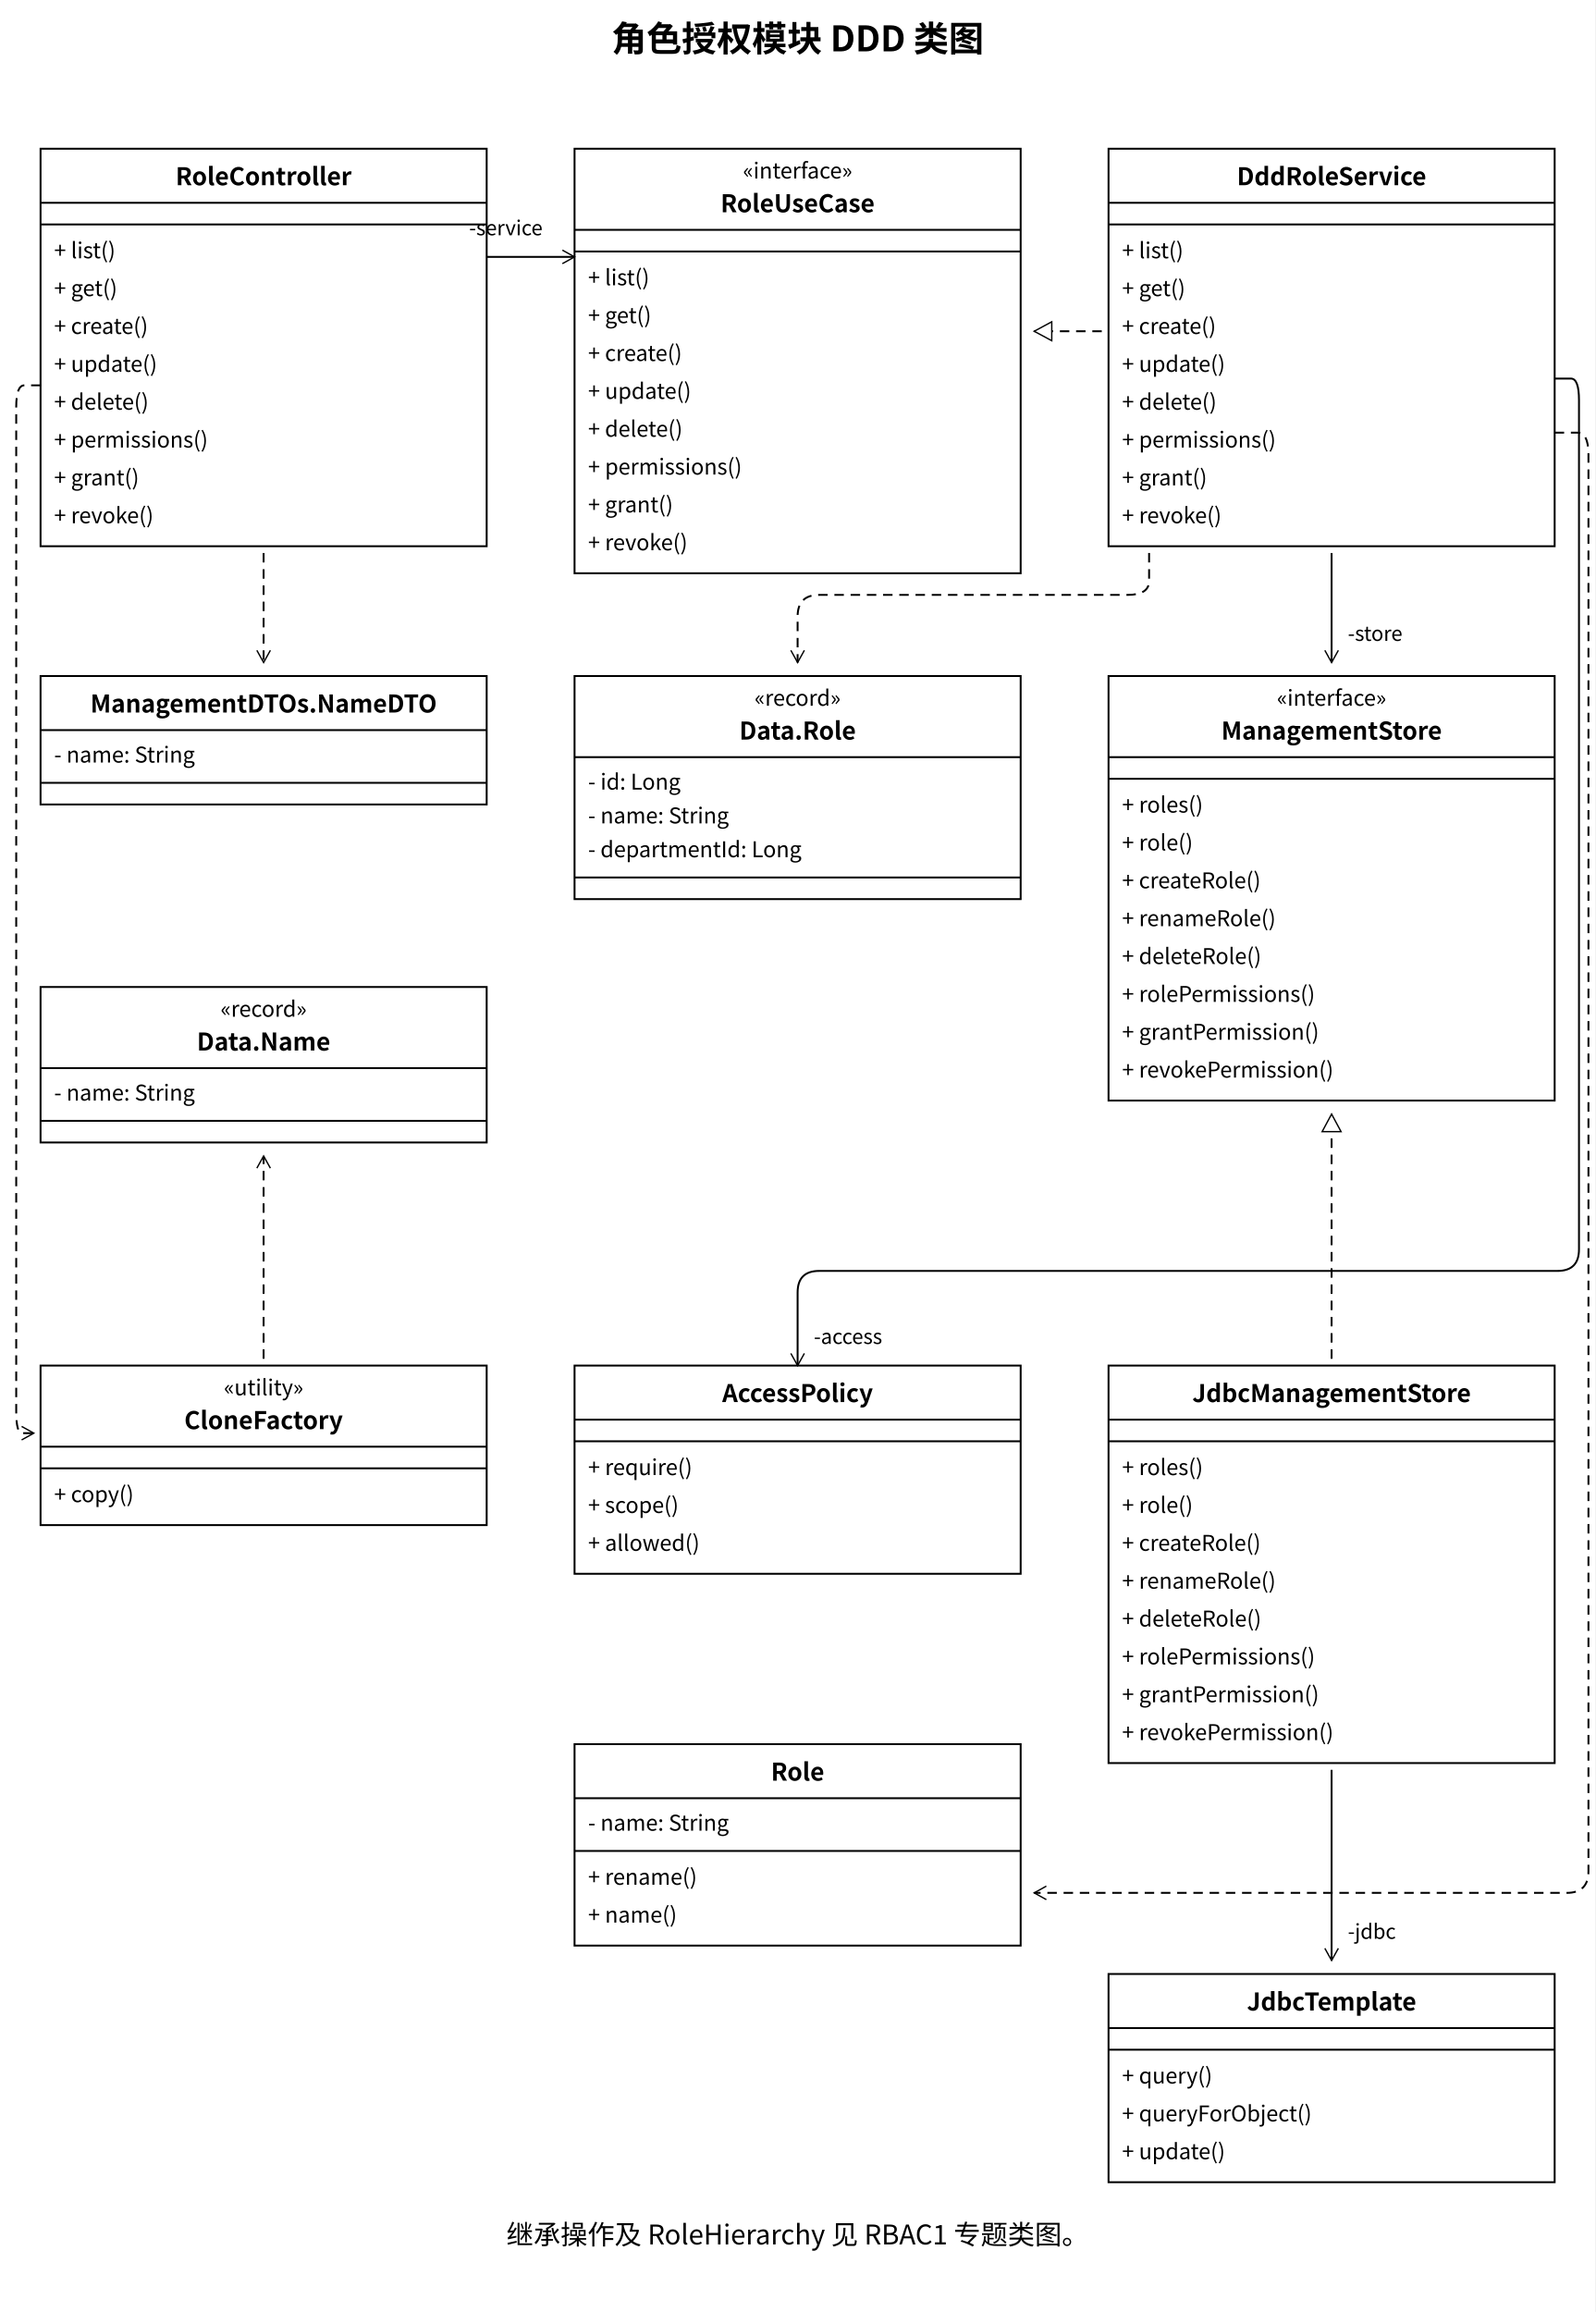
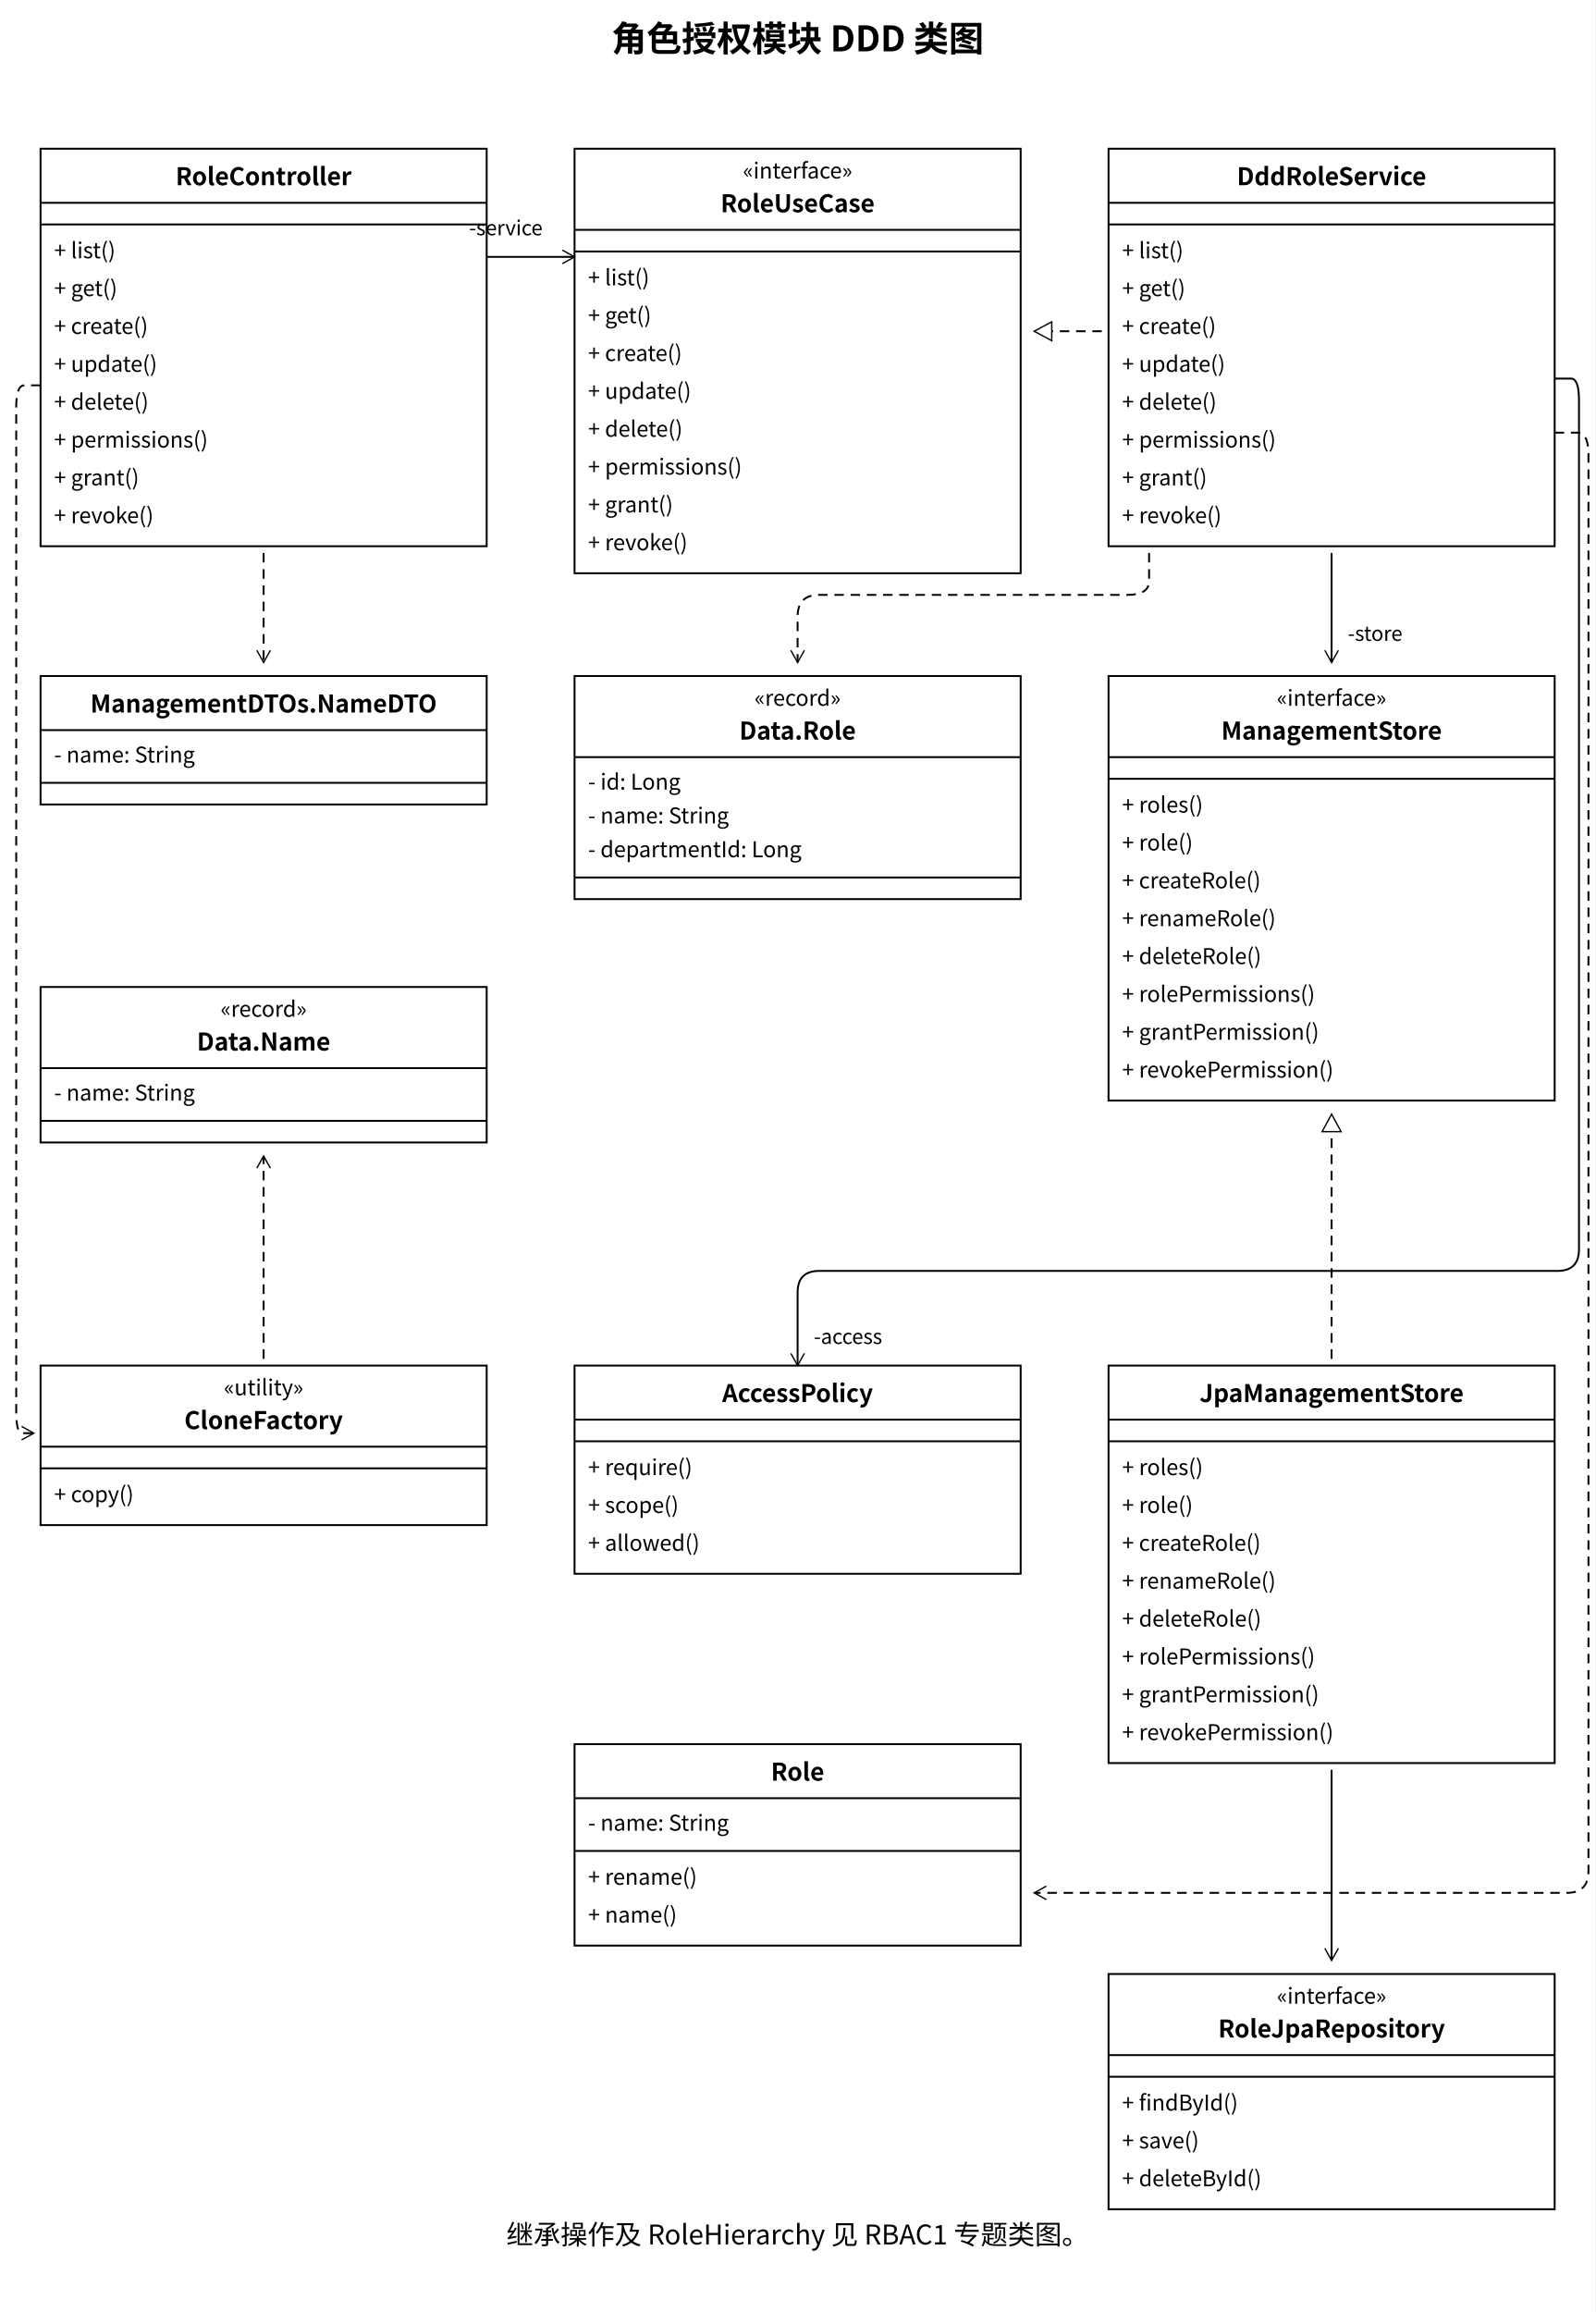
<svg xmlns="http://www.w3.org/2000/svg" width="1180" height="1710" viewBox="0 0 1180 1710">
  <style>text{font-family:'PingFang SC','Microsoft YaHei','Noto Sans CJK SC',system-ui,sans-serif;fill:black}</style>
  <defs>
    <marker id="open" markerWidth="12" markerHeight="12" refX="10" refY="6" orient="auto" markerUnits="userSpaceOnUse">
      <path d="M1,1 L10,6 L1,11" fill="none" stroke="black" />
    </marker>
    <marker id="filled" markerWidth="12" markerHeight="12" refX="10" refY="6" orient="auto" markerUnits="userSpaceOnUse">
      <path d="M1,1 L10,6 L1,11 Z" fill="black" />
    </marker>
    <marker id="triangle" markerWidth="16" markerHeight="16" refX="14" refY="8" orient="auto" markerUnits="userSpaceOnUse">
      <path d="M1,1 L14,8 L1,15 Z" fill="white" stroke="black" />
    </marker>
  </defs>
  <rect width="100%" height="100%" fill="white" />
  <text x="590.0" y="38" font-size="26" text-anchor="middle" font-weight="600">角色授权模块 DDD 类图</text>
  <rect x="30" y="110" width="330" height="294" rx="0" fill="white" stroke="black" stroke-width="1.4" />
  <text x="195.0" y="137" font-size="18" text-anchor="middle" font-weight="600">RoleController</text>
  <path d="M 30,150 L 360,150" fill="none" stroke="black" stroke-width="1.4" />
  <path d="M 30,166 L 360,166" fill="none" stroke="black" stroke-width="1.4" />
  <text x="40" y="191" font-size="16" text-anchor="start" font-weight="400">+ list()</text>
  <text x="40" y="219" font-size="16" text-anchor="start" font-weight="400">+ get()</text>
  <text x="40" y="247" font-size="16" text-anchor="start" font-weight="400">+ create()</text>
  <text x="40" y="275" font-size="16" text-anchor="start" font-weight="400">+ update()</text>
  <text x="40" y="303" font-size="16" text-anchor="start" font-weight="400">+ delete()</text>
  <text x="40" y="331" font-size="16" text-anchor="start" font-weight="400">+ permissions()</text>
  <text x="40" y="359" font-size="16" text-anchor="start" font-weight="400">+ grant()</text>
  <text x="40" y="387" font-size="16" text-anchor="start" font-weight="400">+ revoke()</text>
  <rect x="425" y="110" width="330" height="314" rx="0" fill="white" stroke="black" stroke-width="1.4" />
  <text x="590.0" y="132" font-size="16" text-anchor="middle" font-weight="400">«interface»</text>
  <text x="590.0" y="157" font-size="18" text-anchor="middle" font-weight="600">RoleUseCase</text>
  <path d="M 425,170 L 755,170" fill="none" stroke="black" stroke-width="1.4" />
  <path d="M 425,186 L 755,186" fill="none" stroke="black" stroke-width="1.4" />
  <text x="435" y="211" font-size="16" text-anchor="start" font-weight="400">+ list()</text>
  <text x="435" y="239" font-size="16" text-anchor="start" font-weight="400">+ get()</text>
  <text x="435" y="267" font-size="16" text-anchor="start" font-weight="400">+ create()</text>
  <text x="435" y="295" font-size="16" text-anchor="start" font-weight="400">+ update()</text>
  <text x="435" y="323" font-size="16" text-anchor="start" font-weight="400">+ delete()</text>
  <text x="435" y="351" font-size="16" text-anchor="start" font-weight="400">+ permissions()</text>
  <text x="435" y="379" font-size="16" text-anchor="start" font-weight="400">+ grant()</text>
  <text x="435" y="407" font-size="16" text-anchor="start" font-weight="400">+ revoke()</text>
  <rect x="820" y="110" width="330" height="294" rx="0" fill="white" stroke="black" stroke-width="1.4" />
  <text x="985.0" y="137" font-size="18" text-anchor="middle" font-weight="600">DddRoleService</text>
  <path d="M 820,150 L 1150,150" fill="none" stroke="black" stroke-width="1.4" />
  <path d="M 820,166 L 1150,166" fill="none" stroke="black" stroke-width="1.4" />
  <text x="830" y="191" font-size="16" text-anchor="start" font-weight="400">+ list()</text>
  <text x="830" y="219" font-size="16" text-anchor="start" font-weight="400">+ get()</text>
  <text x="830" y="247" font-size="16" text-anchor="start" font-weight="400">+ create()</text>
  <text x="830" y="275" font-size="16" text-anchor="start" font-weight="400">+ update()</text>
  <text x="830" y="303" font-size="16" text-anchor="start" font-weight="400">+ delete()</text>
  <text x="830" y="331" font-size="16" text-anchor="start" font-weight="400">+ permissions()</text>
  <text x="830" y="359" font-size="16" text-anchor="start" font-weight="400">+ grant()</text>
  <text x="830" y="387" font-size="16" text-anchor="start" font-weight="400">+ revoke()</text>
  <path d="M 360,190 L 425,190" fill="none" stroke="black" stroke-width="1.4" marker-end="url(#open)" />
  <text x="347" y="174" font-size="15" text-anchor="start" font-weight="400">-service</text>
  <path d="M 815,245 L 765,245" fill="none" stroke="black" stroke-width="1.4" stroke-dasharray="7 5" marker-end="url(#triangle)" />
  <rect x="30" y="500" width="330" height="95" rx="0" fill="white" stroke="black" stroke-width="1.4" />
  <text x="195.0" y="527" font-size="18" text-anchor="middle" font-weight="600">ManagementDTOs.NameDTO</text>
  <path d="M 30,540 L 360,540" fill="none" stroke="black" stroke-width="1.4" />
  <text x="40" y="564" font-size="16" text-anchor="start" font-weight="400">- name: String</text>
  <path d="M 30,579 L 360,579" fill="none" stroke="black" stroke-width="1.4" />
  <rect x="425" y="500" width="330" height="165" rx="0" fill="white" stroke="black" stroke-width="1.4" />
  <text x="590.0" y="522" font-size="16" text-anchor="middle" font-weight="400">«record»</text>
  <text x="590.0" y="547" font-size="18" text-anchor="middle" font-weight="600">Data.Role</text>
  <path d="M 425,560 L 755,560" fill="none" stroke="black" stroke-width="1.4" />
  <text x="435" y="584" font-size="16" text-anchor="start" font-weight="400">- id: Long</text>
  <text x="435" y="609" font-size="16" text-anchor="start" font-weight="400">- name: String</text>
  <text x="435" y="634" font-size="16" text-anchor="start" font-weight="400">- departmentId: Long</text>
  <path d="M 425,649 L 755,649" fill="none" stroke="black" stroke-width="1.4" />
  <rect x="820" y="500" width="330" height="314" rx="0" fill="white" stroke="black" stroke-width="1.4" />
  <text x="985.0" y="522" font-size="16" text-anchor="middle" font-weight="400">«interface»</text>
  <text x="985.0" y="547" font-size="18" text-anchor="middle" font-weight="600">ManagementStore</text>
  <path d="M 820,560 L 1150,560" fill="none" stroke="black" stroke-width="1.4" />
  <path d="M 820,576 L 1150,576" fill="none" stroke="black" stroke-width="1.4" />
  <text x="830" y="601" font-size="16" text-anchor="start" font-weight="400">+ roles()</text>
  <text x="830" y="629" font-size="16" text-anchor="start" font-weight="400">+ role()</text>
  <text x="830" y="657" font-size="16" text-anchor="start" font-weight="400">+ createRole()</text>
  <text x="830" y="685" font-size="16" text-anchor="start" font-weight="400">+ renameRole()</text>
  <text x="830" y="713" font-size="16" text-anchor="start" font-weight="400">+ deleteRole()</text>
  <text x="830" y="741" font-size="16" text-anchor="start" font-weight="400">+ rolePermissions()</text>
  <text x="830" y="769" font-size="16" text-anchor="start" font-weight="400">+ grantPermission()</text>
  <text x="830" y="797" font-size="16" text-anchor="start" font-weight="400">+ revokePermission()</text>
  <path d="M 850,409 L 850.0,429.667 Q 850,440 834.0,440.0 L 606.0,440.0 Q 590,440 590.0,456.0 L 590,490" fill="none" stroke="black" stroke-width="1.4" stroke-dasharray="7 5" marker-end="url(#open)" />
  <path d="M 985,409 L 985,490" fill="none" stroke="black" stroke-width="1.4" marker-end="url(#open)" />
  <text x="997" y="474" font-size="15" text-anchor="start" font-weight="400">-store</text>
  <rect x="30" y="730" width="330" height="115" rx="0" fill="white" stroke="black" stroke-width="1.4" />
  <text x="195.0" y="752" font-size="16" text-anchor="middle" font-weight="400">«record»</text>
  <text x="195.0" y="777" font-size="18" text-anchor="middle" font-weight="600">Data.Name</text>
  <path d="M 30,790 L 360,790" fill="none" stroke="black" stroke-width="1.4" />
  <text x="40" y="814" font-size="16" text-anchor="start" font-weight="400">- name: String</text>
  <path d="M 30,829 L 360,829" fill="none" stroke="black" stroke-width="1.4" />
  <rect x="30" y="1010" width="330" height="118" rx="0" fill="white" stroke="black" stroke-width="1.4" />
  <text x="195.0" y="1032" font-size="16" text-anchor="middle" font-weight="400">«utility»</text>
  <text x="195.0" y="1057" font-size="18" text-anchor="middle" font-weight="600">CloneFactory</text>
  <path d="M 30,1070 L 360,1070" fill="none" stroke="black" stroke-width="1.4" />
  <path d="M 30,1086 L 360,1086" fill="none" stroke="black" stroke-width="1.4" />
  <text x="40" y="1111" font-size="16" text-anchor="start" font-weight="400">+ copy()</text>
  <rect x="425" y="1010" width="330" height="154" rx="0" fill="white" stroke="black" stroke-width="1.4" />
  <text x="590.0" y="1037" font-size="18" text-anchor="middle" font-weight="600">AccessPolicy</text>
  <path d="M 425,1050 L 755,1050" fill="none" stroke="black" stroke-width="1.4" />
  <path d="M 425,1066 L 755,1066" fill="none" stroke="black" stroke-width="1.4" />
  <text x="435" y="1091" font-size="16" text-anchor="start" font-weight="400">+ require()</text>
  <text x="435" y="1119" font-size="16" text-anchor="start" font-weight="400">+ scope()</text>
  <text x="435" y="1147" font-size="16" text-anchor="start" font-weight="400">+ allowed()</text>
  <rect x="820" y="1010" width="330" height="294" rx="0" fill="white" stroke="black" stroke-width="1.4" />
-   <text x="985.0" y="1037" font-size="18" text-anchor="middle" font-weight="600">JdbcManagementStore</text>
+   <text x="985.0" y="1037" font-size="18" text-anchor="middle" font-weight="600">JpaManagementStore</text>
  <path d="M 820,1050 L 1150,1050" fill="none" stroke="black" stroke-width="1.4" />
  <path d="M 820,1066 L 1150,1066" fill="none" stroke="black" stroke-width="1.4" />
  <text x="830" y="1091" font-size="16" text-anchor="start" font-weight="400">+ roles()</text>
  <text x="830" y="1119" font-size="16" text-anchor="start" font-weight="400">+ role()</text>
  <text x="830" y="1147" font-size="16" text-anchor="start" font-weight="400">+ createRole()</text>
  <text x="830" y="1175" font-size="16" text-anchor="start" font-weight="400">+ renameRole()</text>
  <text x="830" y="1203" font-size="16" text-anchor="start" font-weight="400">+ deleteRole()</text>
  <text x="830" y="1231" font-size="16" text-anchor="start" font-weight="400">+ rolePermissions()</text>
  <text x="830" y="1259" font-size="16" text-anchor="start" font-weight="400">+ grantPermission()</text>
  <text x="830" y="1287" font-size="16" text-anchor="start" font-weight="400">+ revokePermission()</text>
  <path d="M 985,1005 L 985,824" fill="none" stroke="black" stroke-width="1.4" stroke-dasharray="7 5" marker-end="url(#triangle)" />
  <path d="M 30,285 L 18.0,285.0 Q 12,285 12.0,301.0 L 12.0,1044.0 Q 12,1060 16.333,1060.0 L 25,1060" fill="none" stroke="black" stroke-width="1.4" stroke-dasharray="7 5" marker-end="url(#open)" />
  <path d="M 195,409 L 195,490" fill="none" stroke="black" stroke-width="1.4" stroke-dasharray="7 5" marker-end="url(#open)" />
  <path d="M 195,1005 L 195,855" fill="none" stroke="black" stroke-width="1.4" stroke-dasharray="7 5" marker-end="url(#open)" />
  <path d="M 1150,280 L 1162.0,280.0 Q 1168,280 1168.0,296.0 L 1168.0,924.0 Q 1168,940 1152.0,940.0 L 606.0,940.0 Q 590,940 590.0,956.0 L 590,1010" fill="none" stroke="black" stroke-width="1.4" marker-end="url(#open)" />
  <text x="602" y="994" font-size="15" text-anchor="start" font-weight="400">-access</text>
  <rect x="425" y="1290" width="330" height="149" rx="0" fill="white" stroke="black" stroke-width="1.4" />
  <text x="590.0" y="1317" font-size="18" text-anchor="middle" font-weight="600">Role</text>
  <path d="M 425,1330 L 755,1330" fill="none" stroke="black" stroke-width="1.4" />
  <text x="435" y="1354" font-size="16" text-anchor="start" font-weight="400">- name: String</text>
  <path d="M 425,1369 L 755,1369" fill="none" stroke="black" stroke-width="1.4" />
  <text x="435" y="1394" font-size="16" text-anchor="start" font-weight="400">+ rename()</text>
  <text x="435" y="1422" font-size="16" text-anchor="start" font-weight="400">+ name()</text>
  <path d="M 1150,320 L 1166.667,320.0 Q 1175,320 1175.0,336.0 L 1175.0,1384.0 Q 1175,1400 1159.0,1400.0 L 765,1400" fill="none" stroke="black" stroke-width="1.4" stroke-dasharray="7 5" marker-end="url(#open)" />
-   <rect x="820" y="1460" width="330" height="154" rx="0" fill="white" stroke="black" stroke-width="1.4" />
-   <text x="985.0" y="1487" font-size="18" text-anchor="middle" font-weight="600">JdbcTemplate</text>
-   <path d="M 820,1500 L 1150,1500" fill="none" stroke="black" stroke-width="1.4" />
-   <path d="M 820,1516 L 1150,1516" fill="none" stroke="black" stroke-width="1.4" />
-   <text x="830" y="1541" font-size="16" text-anchor="start" font-weight="400">+ query()</text>
-   <text x="830" y="1569" font-size="16" text-anchor="start" font-weight="400">+ queryForObject()</text>
-   <text x="830" y="1597" font-size="16" text-anchor="start" font-weight="400">+ update()</text>
+   <rect x="820" y="1460" width="330" height="174" rx="0" fill="white" stroke="black" stroke-width="1.4" />
+   <text x="985.0" y="1482" font-size="16" text-anchor="middle" font-weight="400">«interface»</text>
+   <text x="985.0" y="1507" font-size="18" text-anchor="middle" font-weight="600">RoleJpaRepository</text>
+   <path d="M 820,1520 L 1150,1520" fill="none" stroke="black" stroke-width="1.4" />
+   <path d="M 820,1536 L 1150,1536" fill="none" stroke="black" stroke-width="1.4" />
+   <text x="830" y="1561" font-size="16" text-anchor="start" font-weight="400">+ findById()</text>
+   <text x="830" y="1589" font-size="16" text-anchor="start" font-weight="400">+ save()</text>
+   <text x="830" y="1617" font-size="16" text-anchor="start" font-weight="400">+ deleteById()</text>
  <path d="M 985,1309 L 985,1450" fill="none" stroke="black" stroke-width="1.4" marker-end="url(#open)" />
-   <text x="997" y="1434" font-size="15" text-anchor="start" font-weight="400">-jdbc</text>
  <text x="590" y="1660" font-size="20" text-anchor="middle" font-weight="400">继承操作及 RoleHierarchy 见 RBAC1 专题类图。</text>
</svg>
